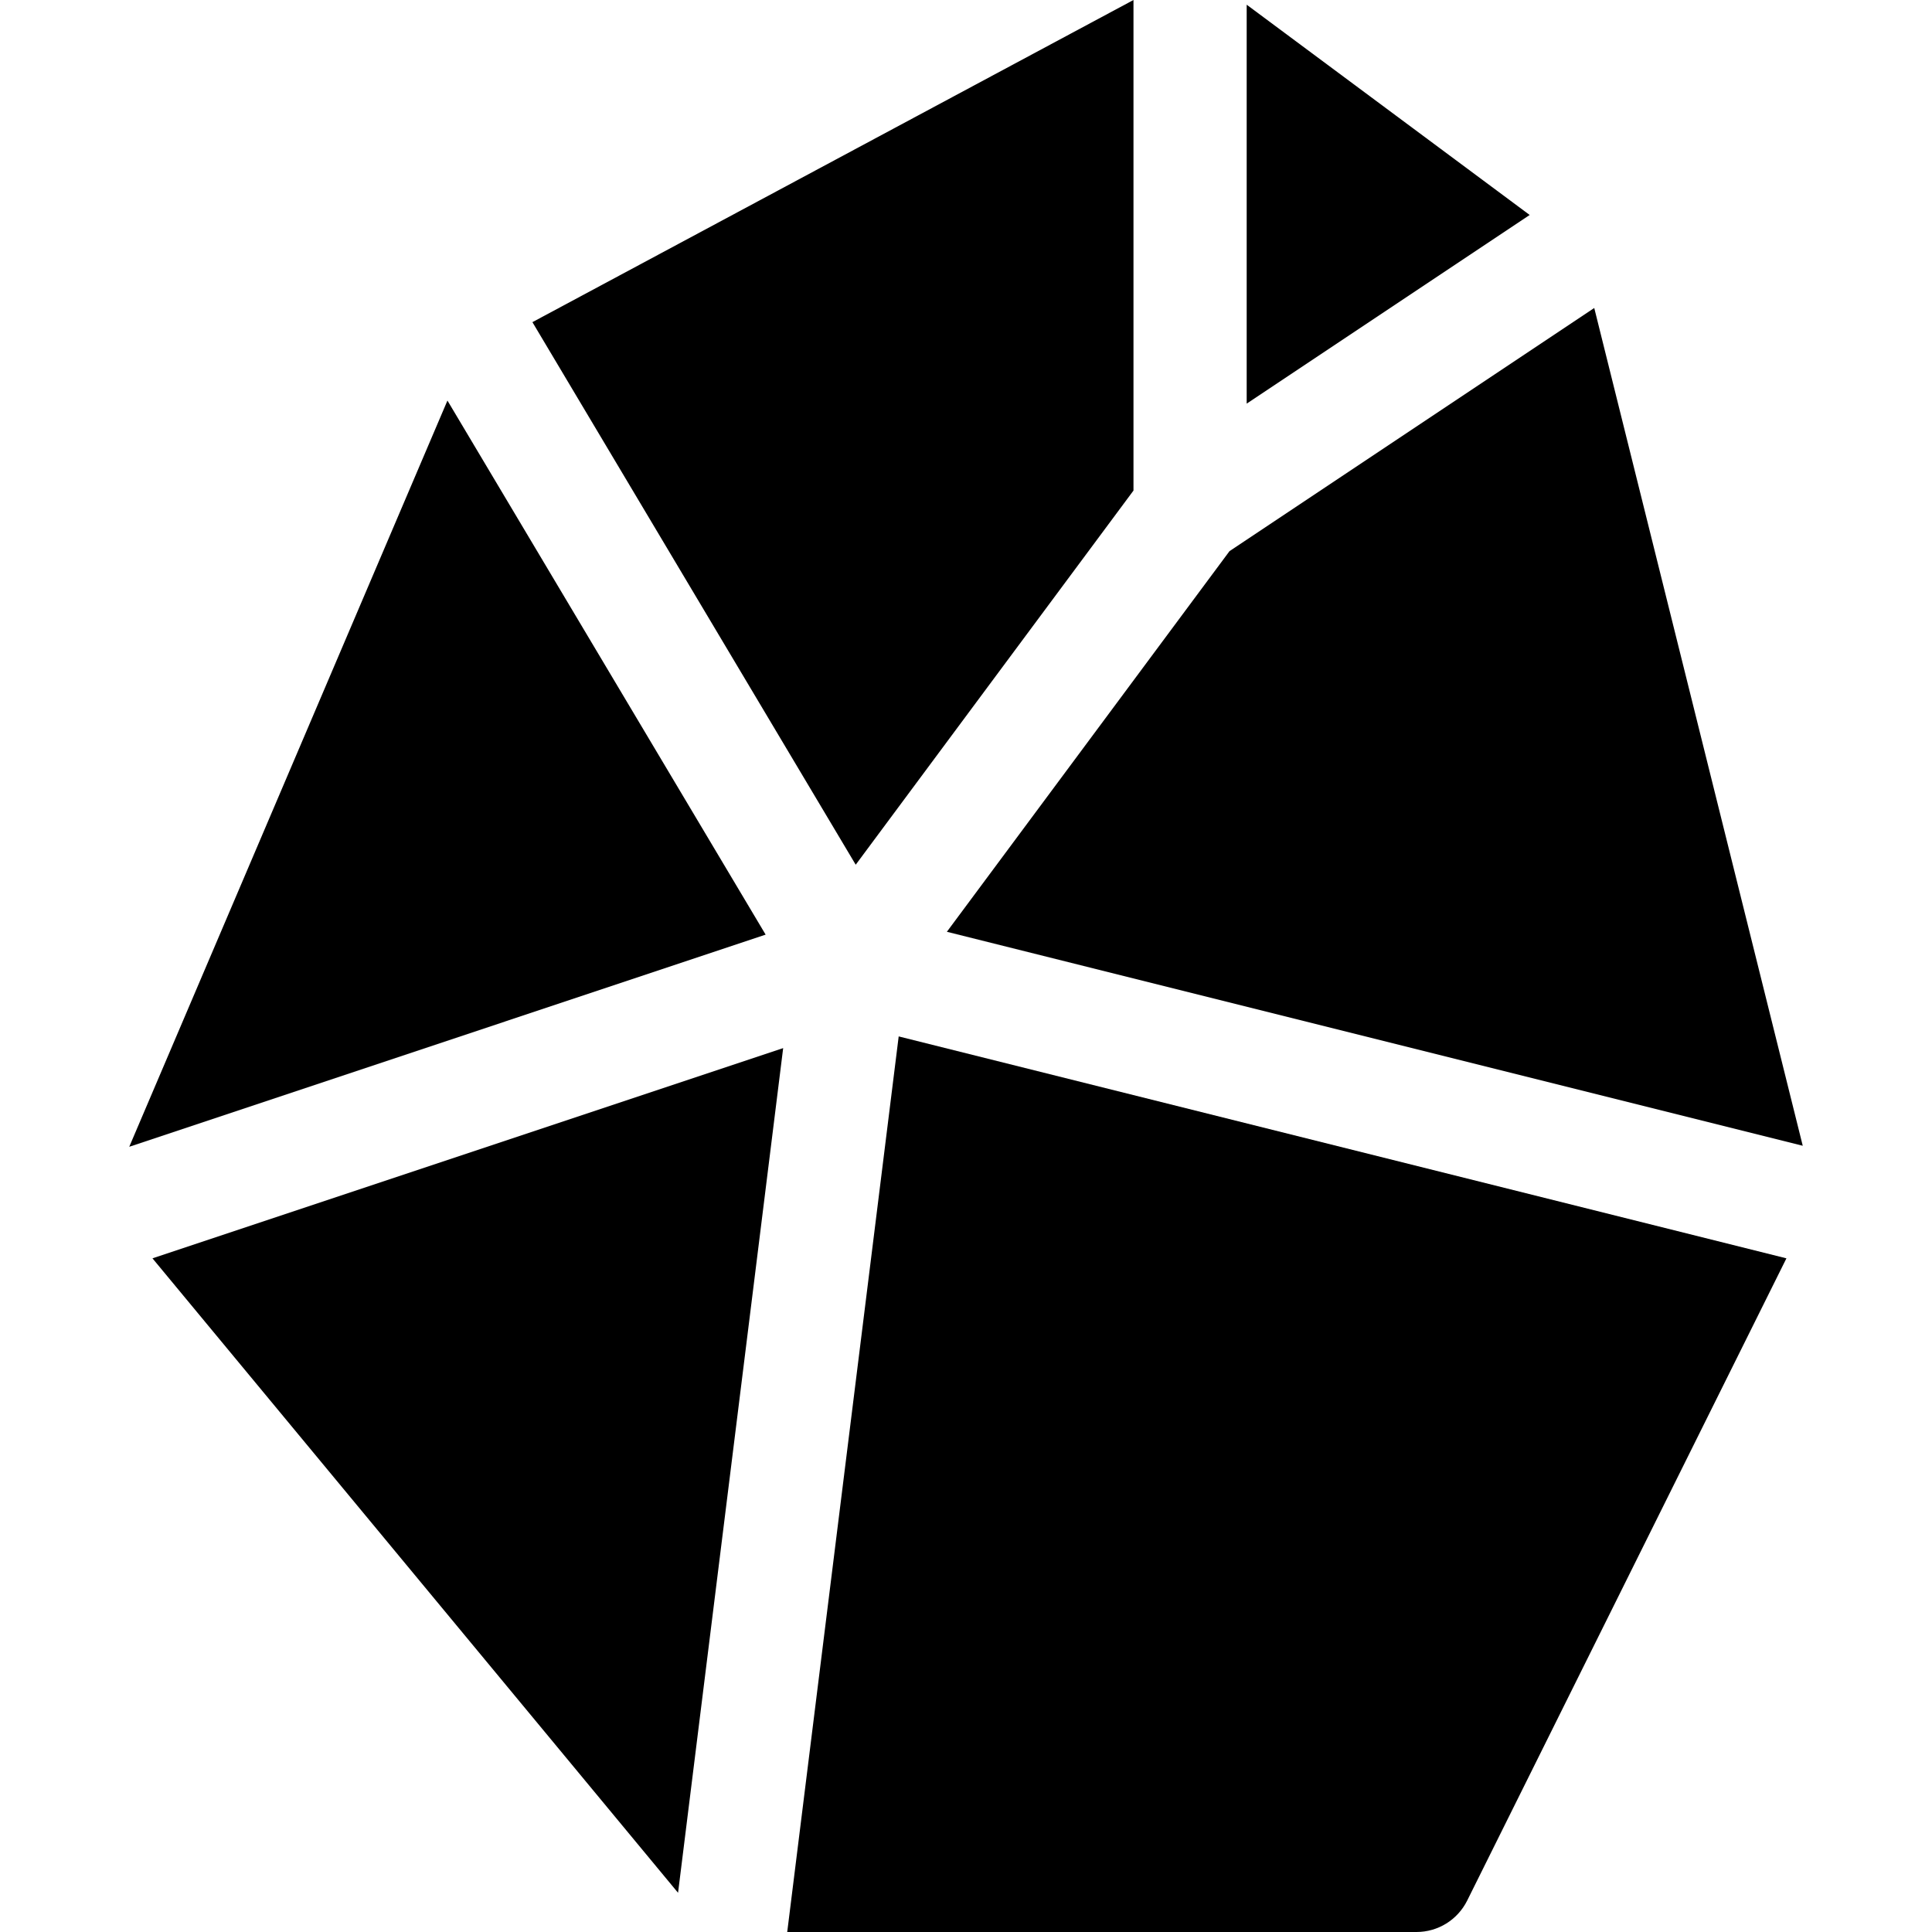
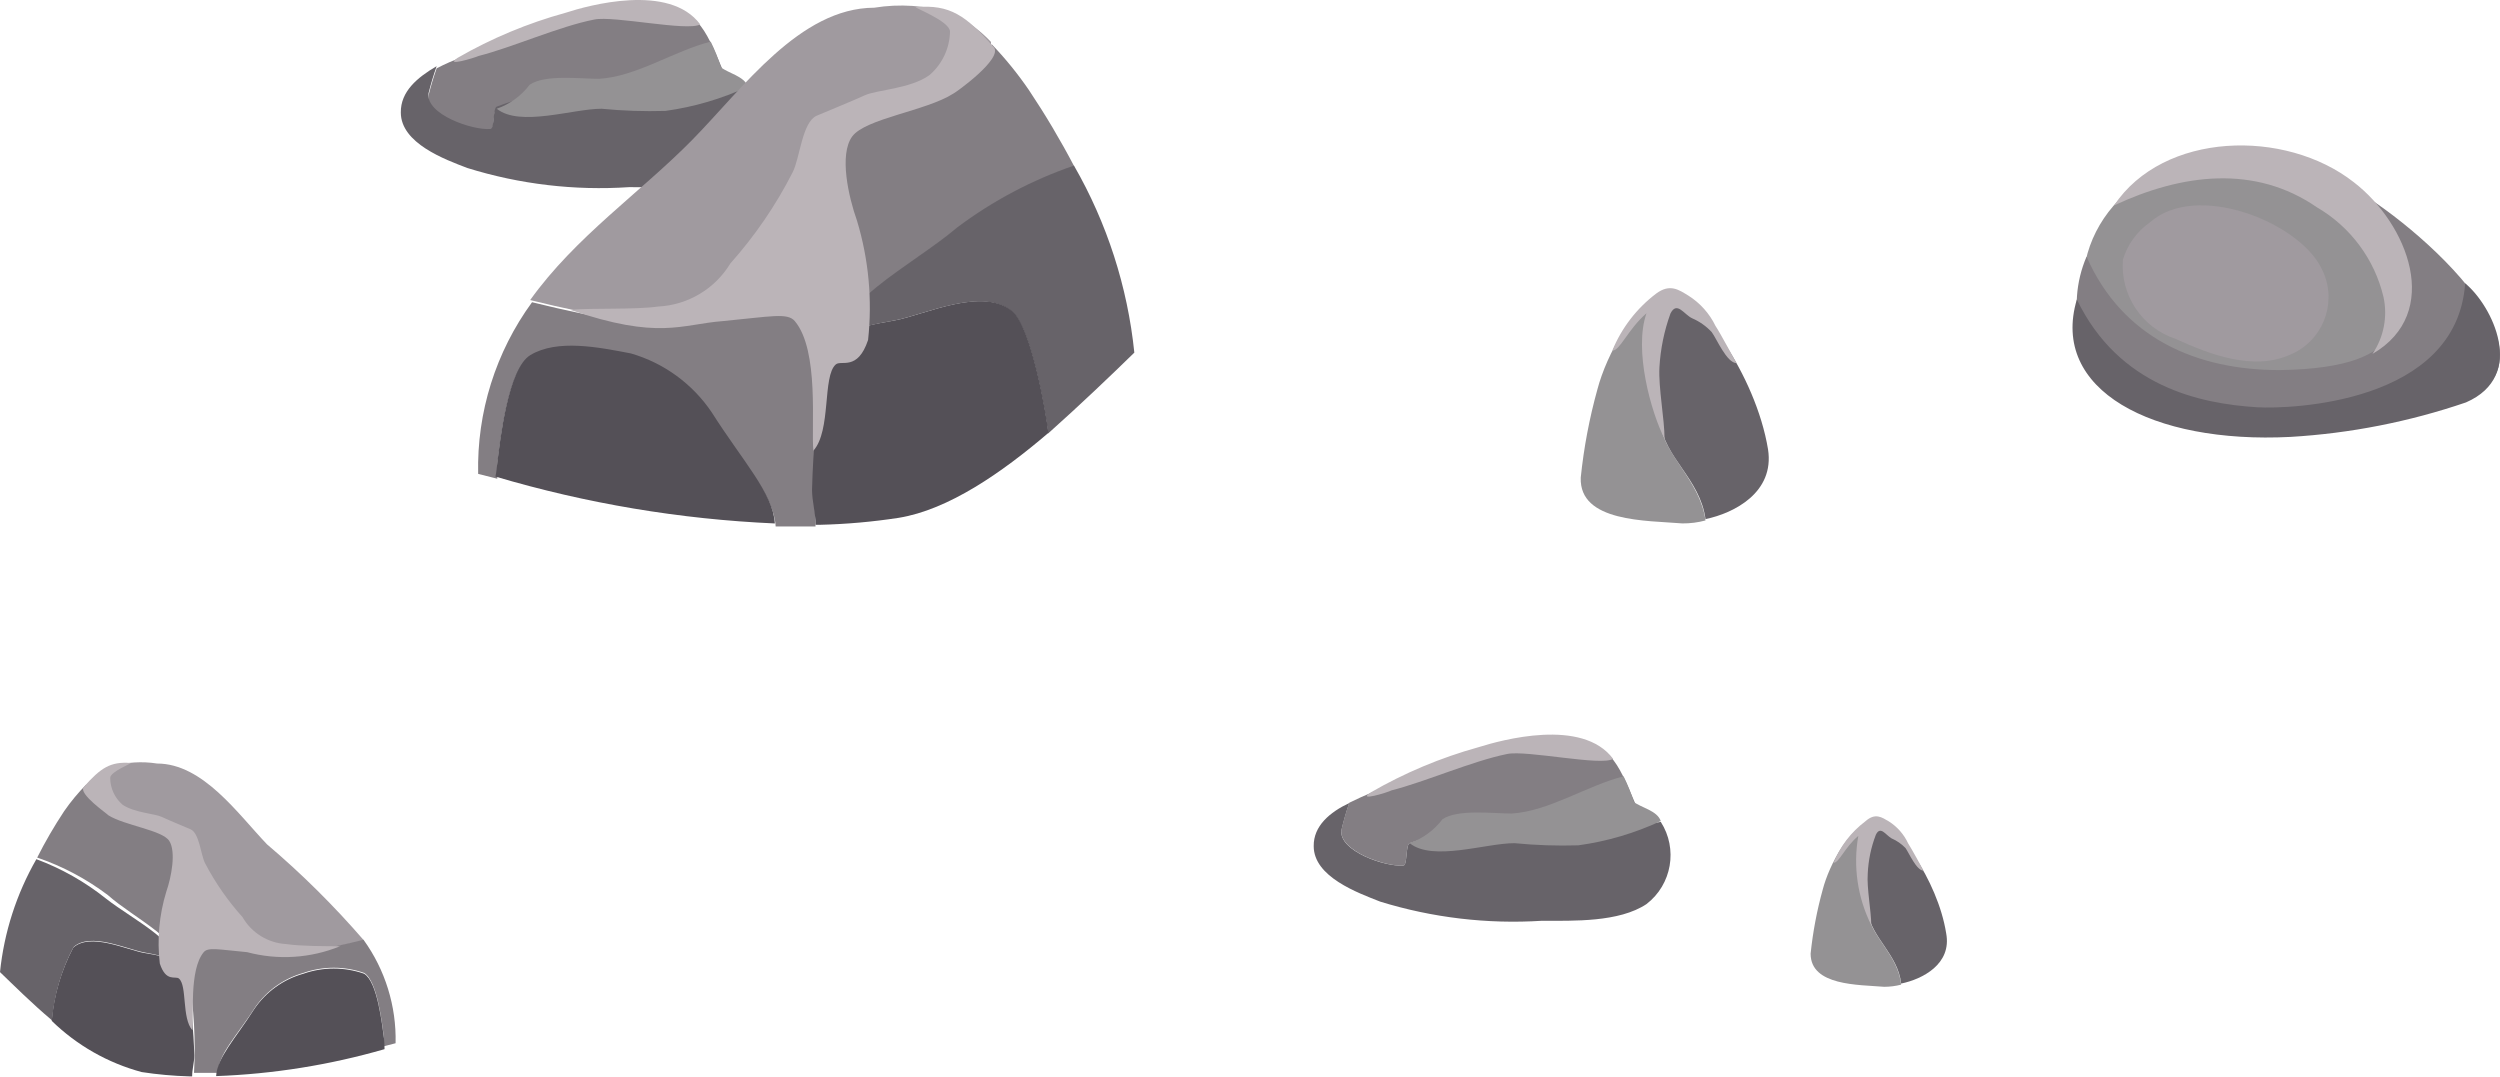
- <svg xmlns="http://www.w3.org/2000/svg" version="1.1" id="Capa_1" x="0px" y="0px" viewBox="0 0 512 512" style="enable-background:new 0 0 512 512;" xml:space="preserve">
-   <g>
-     <g>
-       <polygon points="40.407,333.472 179.69,501.611 207.548,277.76   " />
+ <svg xmlns="http://www.w3.org/2000/svg" version="1.1" id="svg12375" xml:space="preserve" width="123.697" height="53.258" viewBox="0 0 123.697 53.258">
+   <defs id="defs12379" />
+   <g id="g12383" transform="matrix(1.333333,0,0,-1.333333,-184.8667,54.71145)">
+     <g id="g12385" transform="scale(0.1)">
+       <path d="m 2287.9,261.598 c 12,2.898 26.2,6.703 25,21.8 -0.9,11.801 -13.8,24.704 -26.1,33.598 -21.8,22.703 -56,38.406 -84.5,34.106 -34.4,-5.204 -55.5,-42.102 -34.2,-72.204 27.1,-38.398 81.3,-26.597 119.8,-17.3" style="fill:#949294;fill-opacity:1;fill-rule:nonzero;stroke:none" id="path12399" />
+       <path d="m 2247.9,310.898 c -8.5,17.102 -46.4,32.204 -63.6,16.903 -4.79,-3.352 -8.3,-8.211 -10,-13.801 -1.04,-13.121 7.01,-25.254 19.5,-29.398 12.7,-5.801 28.9,-12.004 42.5,-5.907 11.8,4.864 17.42,18.368 12.56,30.164 -0.29,0.692 -0.61,1.375 -0.96,2.039" style="fill:#a09a9f;fill-opacity:1;fill-rule:nonzero;stroke:none" id="path12401" />
+       <path d="m 2256.3,342.102 c -3.7,1.699 -9.5,-2.301 -6.4,-6.403 6.3,-8.398 21,-23.101 23.3,-33.199 1.4,-6.398 11.6,-28.805 -40.8,-29.5 -30.7,0 -58.3,11.801 -71.6,42.098 -4,-9.317 -4.75,-19.711 -2.1,-29.496 9.3,-22.098 29.3,-28.704 51.9,-31.106 29.3,-4.125 59.14,-2.078 87.6,6.004 46.8,16.199 -21.8,72.402 -41.9,81.602" style="fill:#837e83;fill-opacity:1;fill-rule:nonzero;stroke:none" id="path12403" />
+       <path d="m 2260,342.699 c -25.5,20 -70.7,18.801 -89,-8.601 25.2,11.8 52.3,15.199 75.3,-0.7 12.45,-7.25 21.38,-19.285 24.7,-33.3 1.58,-7.293 0.09,-14.922 -4.1,-21.098 26.2,15.199 13.1,48.301 -6.9,63.699" style="fill:#bbb4b8;fill-opacity:1;fill-rule:nonzero;stroke:none" id="path12405" />
+       <path d="m 2301.3,305.199 c -3.1,-44.699 -65.1,-46.695 -77.1,-46 -21.3,1.301 -51.4,7.699 -67,40 -10,-33.597 28,-53.597 79.2,-51 22.21,1.305 44.15,5.61 65.2,12.805 22.8,9.894 9.6,36.098 -0.3,44.195" style="fill:#676369;fill-opacity:1;fill-rule:nonzero;stroke:none" id="path12407" />
+       <path d="m 2081.4,105.346 c -8.394,-1.301 -16.098,-15.902 -18.492,-25.098 -2.164,-7.793 -3.668,-15.766 -4.504,-23.801 0,-12.004 17.797,-11.504 27.301,-12.305 2.125,0 4.242,0.273 6.297,0.801 -1.098,10.996 -11.098,17.703 -12.196,26.199 -2.011,11.379 -1.464,23.059 1.594,34.203" style="fill:#949294;fill-opacity:1;fill-rule:nonzero;stroke:none" id="path12431" />
+       <path d="m 2108.701,64.045 c -3.195,20 -18.996,41.601 -26.098,41.699 h -1.203 c -3.074,-11.172 -3.621,-22.891 -1.594,-34.297 1.098,-8.801 11.098,-15.508 12.196,-26.102 7.804,1.598 18.902,7.195 16.699,18.699" style="fill:#676369;fill-opacity:1;fill-rule:nonzero;stroke:none" id="path12433" />
+       <path d="m 2094.603,97.346 c -1.558,3.371 -4.058,6.211 -7.199,8.195 -2.598,1.504 -5,3.301 -8.703,0 -5.258,-3.957 -9.34,-9.289 -11.797,-15.395 2.102,0 4.098,5.695 9.199,10 -1.984,-11.266 -0.301,-22.871 4.801,-33.101 0,5.203 -1.699,13.699 -1.301,19.098 0.219,4.934 1.235,9.797 3,14.398 1.699,3.504 3.598,0 5.801,-1.301 1.953,-0.84 3.723,-2.07 5.199,-3.594 1.301,-1.805 4.102,-8.398 6.699,-8.398 -0.296,0.598 -4.398,8.098 -5.699,10.098" style="fill:#bbb4b8;fill-opacity:1;fill-rule:nonzero;stroke:none" id="path12435" />
+       <path d="m 1426.7,109.195 c 4.9,-3.496 19.3,-4.394 24.5,-7.39 8.5,-5 8,-15 16.2,-27.5 13,-20 23.7,-20 54.2,-13.008 -11.06,12.809 -23.09,24.754 -36,35.699 -10.8,11.301 -23.8,30 -40.8,30 -5.65,0.891 -11.42,0.512 -16.9,-1.094 -3.46,-1.597 -6.58,-3.836 -9.2,-6.597 0,0 0,0 0,-0.703 1.48,-3.977 4.31,-7.305 8,-9.407" style="fill:#a09a9f;fill-opacity:1;fill-rule:nonzero;stroke:none" id="path12437" />
+       <path d="m 1499.1,49.305 c 7.29,2.547 15.22,2.547 22.5,0 5,-2.902 6.7,-19.105 7.4,-24.004 0,-0.996 0,-2.102 0,-3.203 l 4.3,1.101 c 0.33,13.762 -3.85,27.246 -11.9,38.398 -30,-7.5 -41.2,-6.797 -54.2,13 -8.2,12.5 -7.7,22.5 -16.2,27.5 -5.2,3.004 -20,3.906 -24.5,7.398 -3.6,2.043 -6.39,5.258 -7.9,9.106 0,0 0,0.496 0,0.703 -3.05,-3.086 -5.84,-6.438 -8.3,-10 -3.67,-5.539 -7.01,-11.282 -10,-17.207 9.42,-3.215 18.25,-7.914 26.2,-13.899 10,-8.895 28,-16.699 30,-30 1.98,-11.895 2.65,-23.965 2,-35.996 2.9,0 5.9,0 8.9,0 0,6.895 7.2,13.992 14.1,24.793 4.31,5.969 10.51,10.305 17.6,12.309" style="fill:#837e83;fill-opacity:1;fill-rule:nonzero;stroke:none" id="path12439" />
+       <path d="m 1529,24.996 c -0.7,4.902 -2.4,21.105 -7.4,24.004 -7.28,2.551 -15.21,2.551 -22.5,0 -7.47,-2.09 -13.96,-6.769 -18.3,-13.203 -6.9,-10.801 -13.7,-17.902 -14.1,-24.793 21.16,0.769 42.15,4.129 62.5,10 0,1.891 -0.1,2.598 -0.2,3.992" style="fill:#545057;fill-opacity:1;fill-rule:nonzero;stroke:none" id="path12441" />
+       <path d="m 1440,56.898 c 9.5,-1.797 12.1,-2.195 15.8,-10 v 0 c -1.7,13.801 -19.3,21.605 -30,30 -7.77,6.203 -16.48,11.125 -25.8,14.602 -7.38,-12.871 -11.98,-27.141 -13.5,-41.902 5.1,-4.895 11.8,-11.594 19.3,-17.902 0.81,9.512 3.54,18.77 8,27.207 6.2,5.594 19.4,-0.703 26.2,-2.004" style="fill:#676369;fill-opacity:1;fill-rule:nonzero;stroke:none" id="path12443" />
+       <path d="m 1455.8,46.695 c -3.7,8.008 -6.3,8.406 -15.8,10 -6.8,1.309 -20,7.609 -26.3,2 -4.46,-8.434 -7.19,-17.684 -8,-27.195 9.33,-9.082 20.82,-15.625 33.4,-19.004 5.86,-0.898 11.77,-1.426 17.7,-1.594 h 1 c 0,2.699 0.8,5.199 0.8,7.793 -0.25,9.399 -1.18,18.75 -2.8,28" style="fill:#545057;fill-opacity:1;fill-rule:nonzero;stroke:none" id="path12445" />
+       <path d="m 1512.7,59.195 c -5.1,0 -14.6,0 -20,0.801 -6.74,0.391 -12.84,4.148 -16.2,10 -5.46,6.062 -10.12,12.781 -13.9,20 -1.6,3.106 -2.1,11.199 -5.4,12.606 -1.1,0.5 -8.2,3.402 -10.7,4.601 -2.5,1.199 -10,1.492 -14.5,4.492 -2.92,2.508 -4.6,6.16 -4.6,10 0,2.305 8.2,5.403 7.6,5.508 -7.6,0.598 -11.2,-1.902 -17.4,-8.906 -2.2,-2.5 8.8,-10 9.1,-10.496 6,-3.801 20,-5.5 22.6,-9.504 2.6,-3.992 0.8,-13.496 -1.1,-18.898 -2.63,-8.601 -3.45,-17.664 -2.4,-26.598 2.3,-7.102 5.8,-4.504 7.1,-5.598 3.1,-2.605 1,-14.707 5,-19.199 0.6,5 -1.3,22.391 4.2,28.992 1.6,1.906 5.3,1.008 16.1,0 11.43,-3.047 23.55,-2.273 34.5,2.199" style="fill:#bbb4b8;fill-opacity:1;fill-rule:nonzero;stroke:none" id="path12447" />
+       <path d="m 1907.306,89.143 c 1.496,0 0.801,7.703 2.297,8.301 4.699,1.707 9.508,3.074 14.403,4.102 10.738,1.101 21.562,1.101 32.296,0 15.153,0.793 30.211,2.898 45,6.301 -7,-0.598 -9.097,3.203 -8.097,4.598 -6.5,15.098 -9.305,23.098 -26.102,23.398 -21.59,-0.859 -42.754,-6.281 -62.097,-15.899 -6.075,-2.16 -12.016,-4.66 -17.801,-7.5 -1.149,-3.281 -2.117,-6.609 -2.903,-10 -1.195,-7.898 16.602,-13.894 23.004,-13.301" style="fill:#837e83;fill-opacity:1;fill-rule:nonzero;stroke:none" id="path12449" />
+       <path d="m 1874.006,96.342 c 0,-11.399 16.296,-17.297 24.695,-20.598 19.406,-5.984 39.738,-8.391 60,-7.102 11.707,0 28.605,-0.602 38.805,6.203 9.41,7.246 11.714,20.5 5.296,30.5 -15.355,-2.621 -30.918,-3.898 -46.5,-3.801 -10.734,1.101 -21.558,1.101 -32.296,0 -4.895,-1.027 -9.704,-2.394 -14.403,-4.102 -1.496,-0.598 -0.801,-8.203 -2.297,-8.301 -6.601,-0.594 -24.199,5.402 -23.004,13.203 0.786,3.379 1.754,6.719 2.903,10 -7.199,-3.398 -13.305,-8.504 -13.199,-16.004" style="fill:#676369;fill-opacity:1;fill-rule:nonzero;stroke:none" id="path12451" />
+       <path d="m 1989.006,122.248 c -13.598,-3.406 -27.5,-12.902 -41.5,-13.809 -7,0 -20,1.707 -25.704,-2.098 -3.093,-4.106 -7.339,-7.199 -12.199,-8.898 8.602,-6.902 28.199,0 38.899,0 7.875,-0.769 15.793,-1.047 23.703,-0.801 10.594,1.453 20.906,4.492 30.597,9.004 -1.296,3.898 -7.394,5 -10,7.102 -1.007,3.262 -2.281,6.434 -3.796,9.5" style="fill:#949294;fill-opacity:1;fill-rule:nonzero;stroke:none" id="path12453" />
+       <path d="m 1985.103,128.741 c -11.402,15.305 -41.402,7.004 -50,4.301 -13.988,-3.879 -27.429,-9.524 -40,-16.801 -5.297,-3.492 6.297,0 7.805,0.805 12.297,3.102 30,10.895 42.898,13.496 7.2,1.504 35.098,-4.602 39.297,-1.801" style="fill:#bbb4b8;fill-opacity:1;fill-rule:nonzero;stroke:none" id="path12455" />
+       <path d="m 1568.541,361.679 c 1.496,0 0.801,7.703 2.301,8.301 4.668,1.809 9.484,3.176 14.398,4.102 10.778,1.054 21.625,1.054 32.403,0 15.125,0.703 30.158,2.812 44.898,6.297 -7,-0.594 -9.1,3.109 -8.1,4.601 -6.4,15 -9.298,23.008 -26.099,23.301 -21.582,-0.82 -42.746,-6.211 -62.102,-15.801 -4.398,-1.894 -11.402,-4.199 -17.699,-7.5 -1.164,-3.281 -2.164,-6.609 -3,-10 -1.199,-7.898 16.402,-13.894 23,-13.301" style="fill:#837e83;fill-opacity:1;fill-rule:nonzero;stroke:none" id="path12457" />
+       <path d="m 1535.24,368.586 c 0,-11.399 16.305,-17.407 24.699,-20.598 19.399,-6.035 39.735,-8.445 60,-7.102 11.704,0 28.602,-0.703 38.802,6.094 10.07,7.348 12.42,21.379 5.3,31.606 -15.33,-2.59 -30.855,-3.821 -46.398,-3.704 -10.778,1.055 -21.625,1.055 -32.403,0 -4.914,-0.925 -9.73,-2.296 -14.398,-4.101 -1.5,-0.598 -0.805,-8.098 -2.301,-8.301 -6.598,-0.598 -24.199,5.399 -23,13.301 0.836,3.379 1.836,6.719 3,10 -7.199,-4.199 -13.398,-9.395 -13.301,-17.195" style="fill:#676369;fill-opacity:1;fill-rule:nonzero;stroke:none" id="path12459" />
+       <path d="m 1650.241,394.882 c -13.598,-3.398 -27.501,-13 -41.501,-13.796 -6.996,0 -20,1.699 -25.699,-2.2 -3.094,-4.113 -7.344,-7.207 -12.199,-8.906 8.601,-6.894 28.203,0 38.898,0 7.875,-0.769 15.793,-1.035 23.703,-0.801 10.59,1.453 20.908,4.493 30.598,9.004 -1.3,3.899 -7.4,5 -10,7.196 -1.01,3.261 -2.28,6.449 -3.8,9.503" style="fill:#949294;fill-opacity:1;fill-rule:nonzero;stroke:none" id="path12461" />
+       <path d="m 1646.342,401.281 c -11.403,15.398 -41.403,7.105 -50,4.305 -13.988,-3.848 -27.43,-9.461 -40,-16.7 -5.301,-3.507 6.301,0 7.801,0.696 12.296,3.101 30,11.004 42.898,13.504 7.203,1.496 34.602,-4.5 39.301,-1.805" style="fill:#bbb4b8;fill-opacity:1;fill-rule:nonzero;stroke:none" id="path12463" />
+       <path d="m 1740.741,378.586 c -8.2,-5.903 -32.1,-7.407 -40.7,-12.407 -14,-8.191 -13.3,-24.898 -26.8,-45.496 -21.6,-32.898 -39.302,-34.199 -90.001,-21.699 16.797,23.496 41.004,40 60,59.297 19.001,19.305 40.001,49.101 67.701,49.199 9.39,1.524 19,0.867 28.1,-1.894 5.73,-2.559 10.9,-6.231 15.2,-10.801 0.04,-0.43 0.04,-0.867 0,-1.297 -2.59,-6.418 -7.37,-11.699 -13.5,-14.902" style="fill:#a09a9f;fill-opacity:1;fill-rule:nonzero;stroke:none" id="path12465" />
+       <path d="m 1620.639,278.586 c -11.996,2.301 -26.996,5.398 -37.297,-0.598 -8.403,-4.805 -11.301,-31.707 -12.301,-40 0,-1.707 0,-3.508 0,-5.305 l -7.102,1.797 c -0.511,22.855 6.516,45.246 20,63.703 50.602,-12.5 68.302,-11.203 90.002,21.699 13.5,20.606 12.8,37.305 26.8,45.497 8.6,5 32.5,6.503 40.7,12.406 5.94,3.301 10.54,8.562 13,14.898 0.04,0.434 0.04,0.871 0,1.301 5.1,-5.305 9.75,-11.023 13.9,-17.102 6.1,-9.128 11.71,-18.574 16.8,-28.296 -15.59,-5.344 -30.23,-13.11 -43.4,-23 -17.3,-14.7 -46.5,-27.801 -49.3,-50.606 -3.29,-19.812 -4.39,-39.934 -3.3,-60 -4.8,0 -10,0 -14.8,0 -0.6,11.406 -12,23.203 -23.4,41.199 -7.119,10.832 -17.861,18.781 -30.302,22.406" style="fill:#837e83;fill-opacity:1;fill-rule:nonzero;stroke:none" id="path12467" />
+       <path d="m 1571.041,238.586 c 1,8.094 3.898,35 12.301,40 10,5.996 25.301,2.898 37.297,0.594 12.257,-3.555 22.879,-11.309 30.002,-21.895 11.4,-17.996 22.8,-30 23.4,-41.199 -35.145,1.551 -69.969,7.402 -103.699,17.402 0.398,1.598 0.5,3.394 0.699,5.098" style="fill:#545057;fill-opacity:1;fill-rule:nonzero;stroke:none" id="path12469" />
+       <path d="m 1718.741,291.484 c -15.9,-2.996 -20,-3.496 -26.4,-16.902 v 0.703 c 2.8,22.801 32,35.895 49.3,50.601 13.17,9.895 27.82,17.657 43.4,23 12.26,-21.308 19.89,-44.953 22.4,-69.406 -8.5,-8.301 -20,-19.297 -32,-30 -0.8,7.5 -6.3,39.105 -13.3,45.102 -10.9,9.5 -32.3,-0.996 -43.4,-3.098" style="fill:#676369;fill-opacity:1;fill-rule:nonzero;stroke:none" id="path12471" />
+       <path d="m 1692.341,274.582 c 6.2,13.406 10,13.906 26.4,16.902 11.1,2.102 32.5,12.598 43.5,3.301 7,-6.004 12.5,-37.598 13.3,-45.098 -17.3,-14.805 -37.1,-28.508 -55.5,-31.504 -9.7,-1.496 -19.49,-2.363 -29.3,-2.598 h -1.6 c 0,4.598 -1.3,8.703 -1.3,13 0.37,15.418 1.88,30.797 4.5,45.996" style="fill:#545057;fill-opacity:1;fill-rule:nonzero;stroke:none" id="path12473" />
+       <path d="m 1598.041,295.379 c 8.504,0.707 24.297,0 32.699,1.203 11.035,0.555 21.081,6.551 26.801,16.004 9.11,10.226 16.88,21.582 23.1,33.8 2.7,5.196 3.5,18.594 8.9,20.996 1.8,0.801 13.6,5.606 17.9,7.598 4.3,2 17,2.402 24,7.5 4.7,4.055 7.46,9.902 7.6,16.106 0,3.894 -13.6,9 -12.7,9.097 12.7,1.098 18.6,-3.101 28.9,-14.804 3.8,-4.2 -14.5,-17.196 -15,-17.293 -10,-6.407 -32.6,-9.2 -37.5,-15.899 -4.9,-6.699 -1.4,-22.305 1.8,-31.301 4.32,-14.312 5.71,-29.343 4.1,-44.207 -3.9,-11.699 -10,-7.297 -12,-9.094 -5,-4.402 -1.6,-24.5 -8.3,-32 -0.9,8.398 2.3,37.199 -6.9,48.094 -2.7,3.203 -8.8,1.699 -26.7,0 -15.598,-1.199 -23.598,-7.098 -56.7,4.199" style="fill:#bbb4b8;fill-opacity:1;fill-rule:nonzero;stroke:none" id="path12475" />
+       <path d="m 2004.8,300.602 c -11.6,-1.907 -22.2,-22.098 -25.5,-34.704 -2.99,-10.738 -5.06,-21.707 -6.2,-32.796 -0.6,-16.602 24.5,-15.899 37.7,-17 2.9,-0.024 5.79,0.339 8.6,1.101 -2,15 -15.6,24.297 -16.7,35.996 -1.1,11.699 -3.8,34.602 2.1,47.403" style="fill:#949294;fill-opacity:1;fill-rule:nonzero;stroke:none" id="path12485" />
+       <path d="m 2042.6,243.602 c -4.6,27.898 -26.3,57.402 -36,57.5 -0.6,0.046 -1.2,0.046 -1.8,0 -5.9,-12.801 -3.3,-34.403 -2.1,-47.407 1.2,-12.996 14.7,-20.996 16.7,-35.996 10.6,2.199 25.7,9.903 23.2,25.903" style="fill:#676369;fill-opacity:1;fill-rule:nonzero;stroke:none" id="path12487" />
+       <path d="m 2023.1,289.398 c -2.22,4.598 -5.69,8.473 -10,11.204 -3.6,2.199 -6.9,4.597 -12,0.796 -7.23,-5.472 -12.87,-12.796 -16.3,-21.199 2.9,0 5.7,7.801 12.7,13.899 -4.8,-13.598 1.7,-36.797 6.7,-46.598 0,7.301 -2.3,18.898 -1.9,26.5 0.39,6.832 1.76,13.57 4.1,20 2.4,4.801 5.1,-0.496 8.1,-1.801 2.73,-1.187 5.18,-2.922 7.2,-5.097 1.8,-2.403 5.6,-11.5 9.2,-11.5 -0.4,0.593 -6.1,11.296 -7.8,13.796" style="fill:#bbb4b8;fill-opacity:1;fill-rule:nonzero;stroke:none" id="path12489" />
    </g>
  </g>
-   <g>
-     <g>
-       <polygon points="330.384,1.245 330.384,106.972 405.384,56.973   " />
-     </g>
-   </g>
-   <g>
-     <g>
-       <polygon points="118.577,106.152 34.253,303.908 202.902,247.689   " />
-     </g>
-   </g>
-   <g>
-     <g>
-       <polygon points="141.095,85.373 226.772,229.159 300.384,130.005 300.384,0   " />
-     </g>
-   </g>
-   <g>
-     <g>
-       <path d="M238.162,274.66L208.622,512h166.761c5.684,0,10.869-3.208,13.418-8.291l84.62-170.239L238.162,274.66z" />
-     </g>
-   </g>
-   <g>
-     <g>
-       <polygon points="422.493,81.621 325.828,146.065 250.931,246.933 477.747,303.64   " />
-     </g>
-   </g>
-   <g>
- </g>
-   <g>
- </g>
-   <g>
- </g>
-   <g>
- </g>
-   <g>
- </g>
-   <g>
- </g>
-   <g>
- </g>
-   <g>
- </g>
-   <g>
- </g>
-   <g>
- </g>
-   <g>
- </g>
-   <g>
- </g>
-   <g>
- </g>
-   <g>
- </g>
-   <g>
- </g>
</svg>
